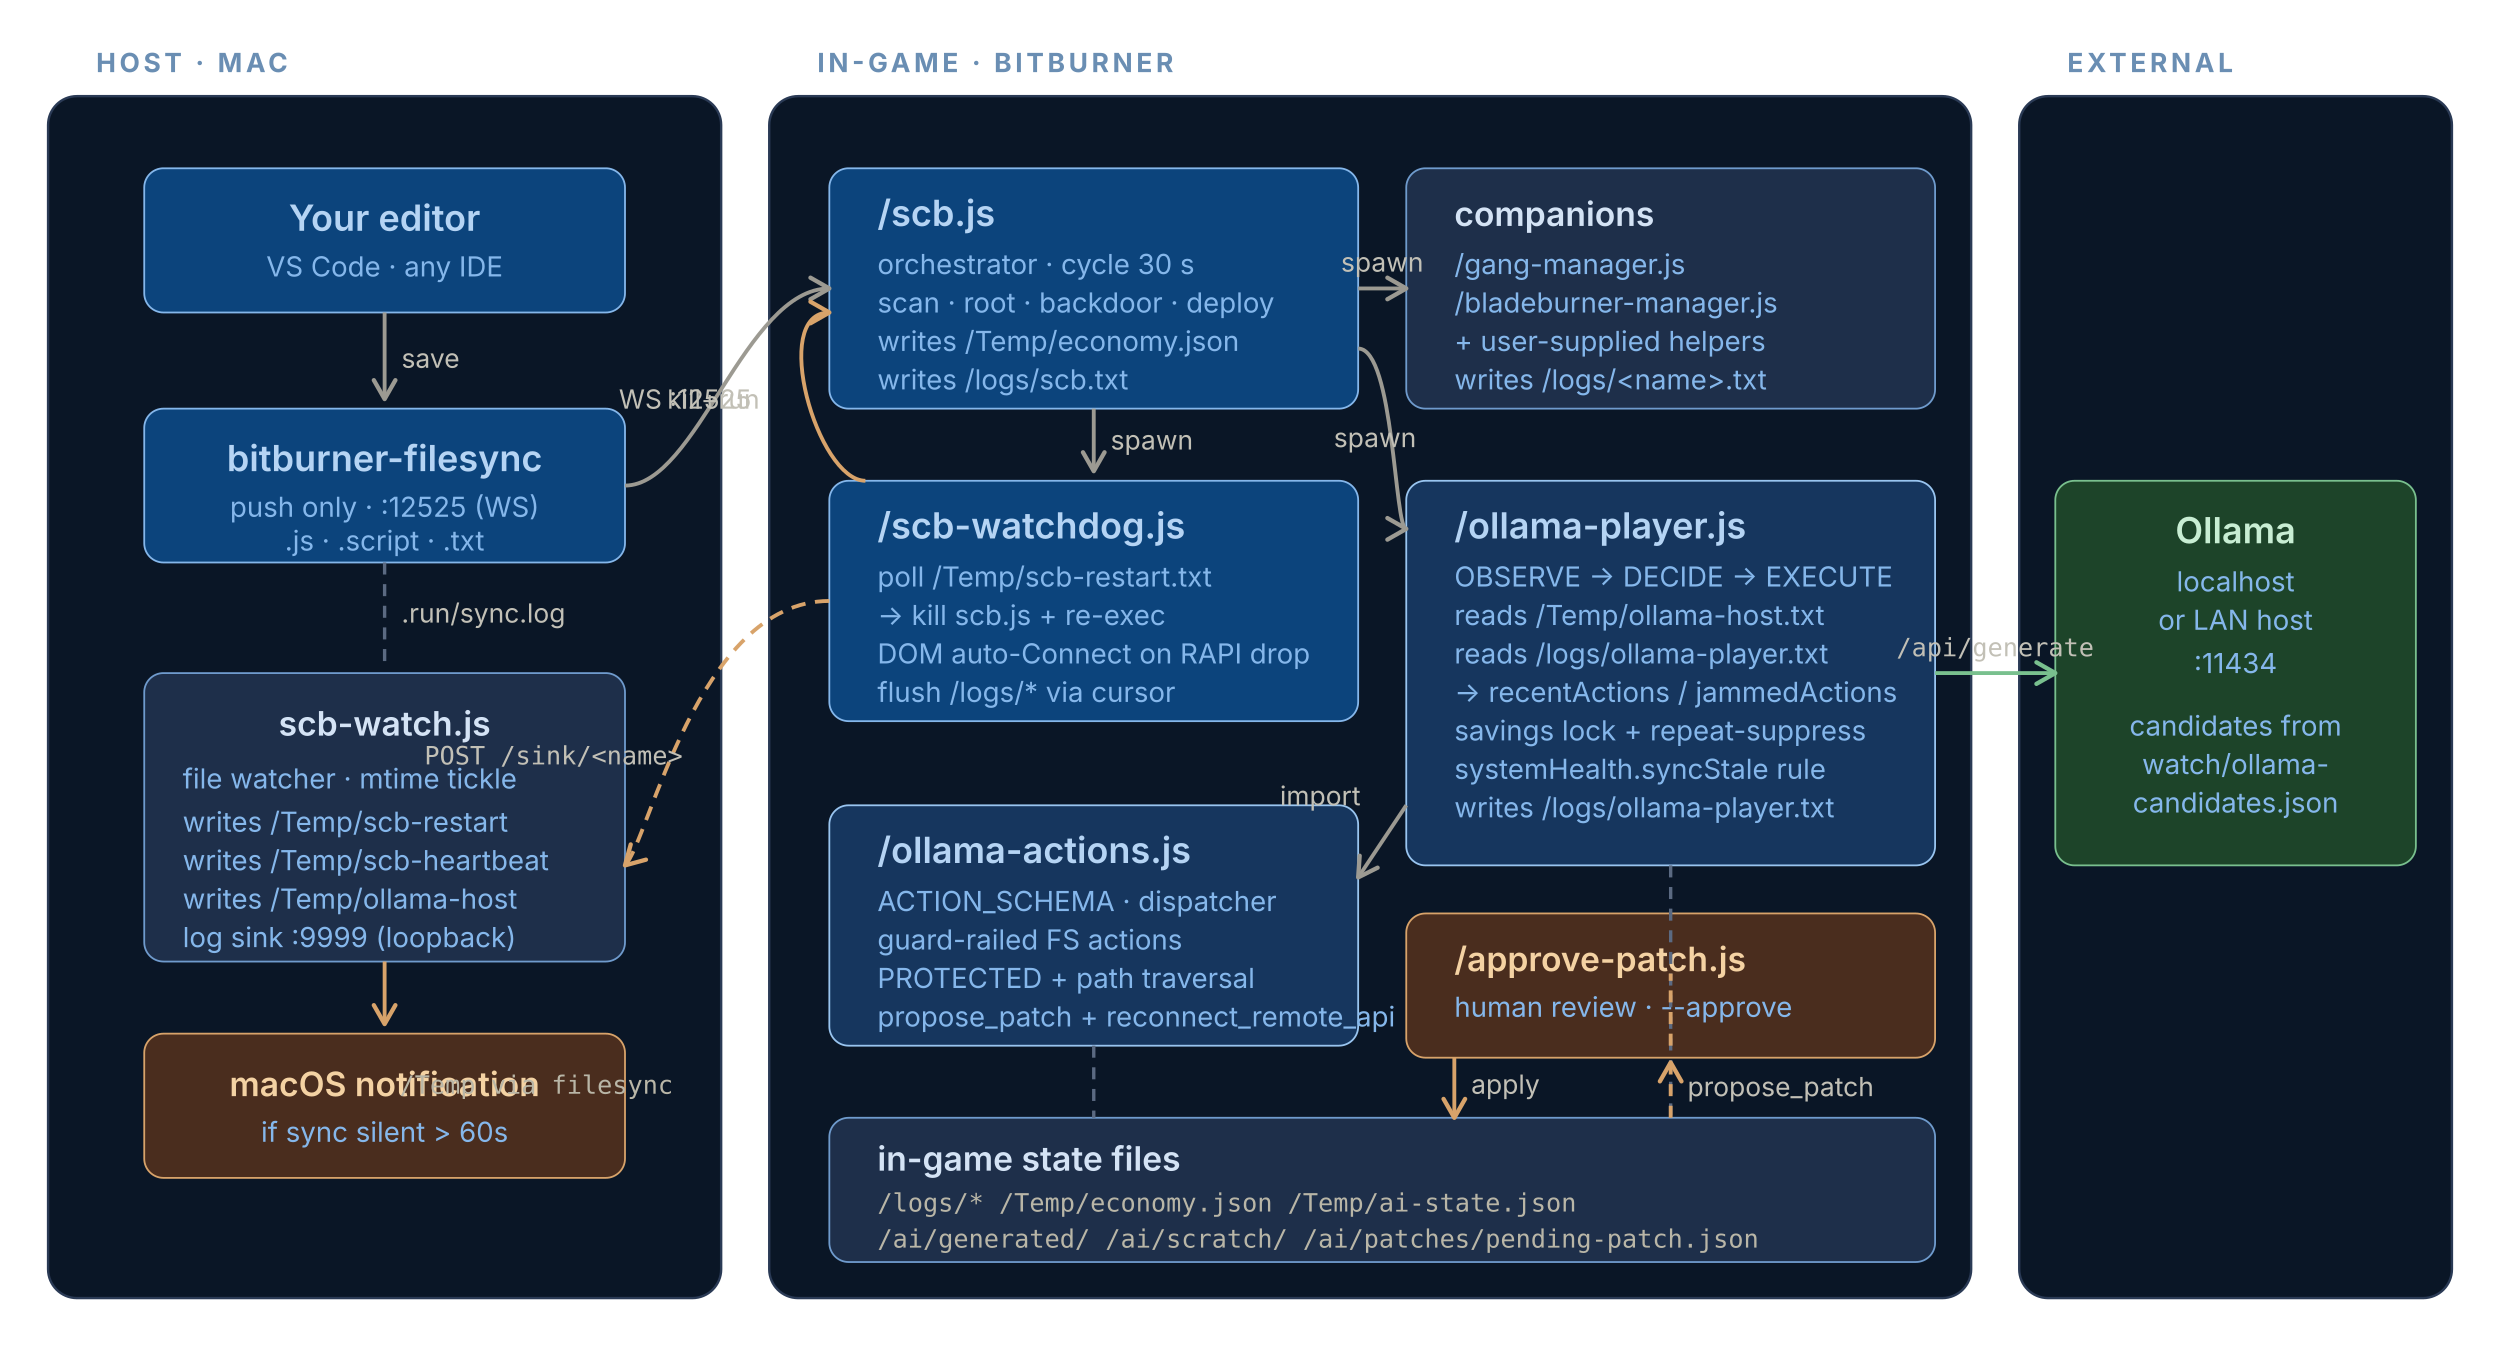
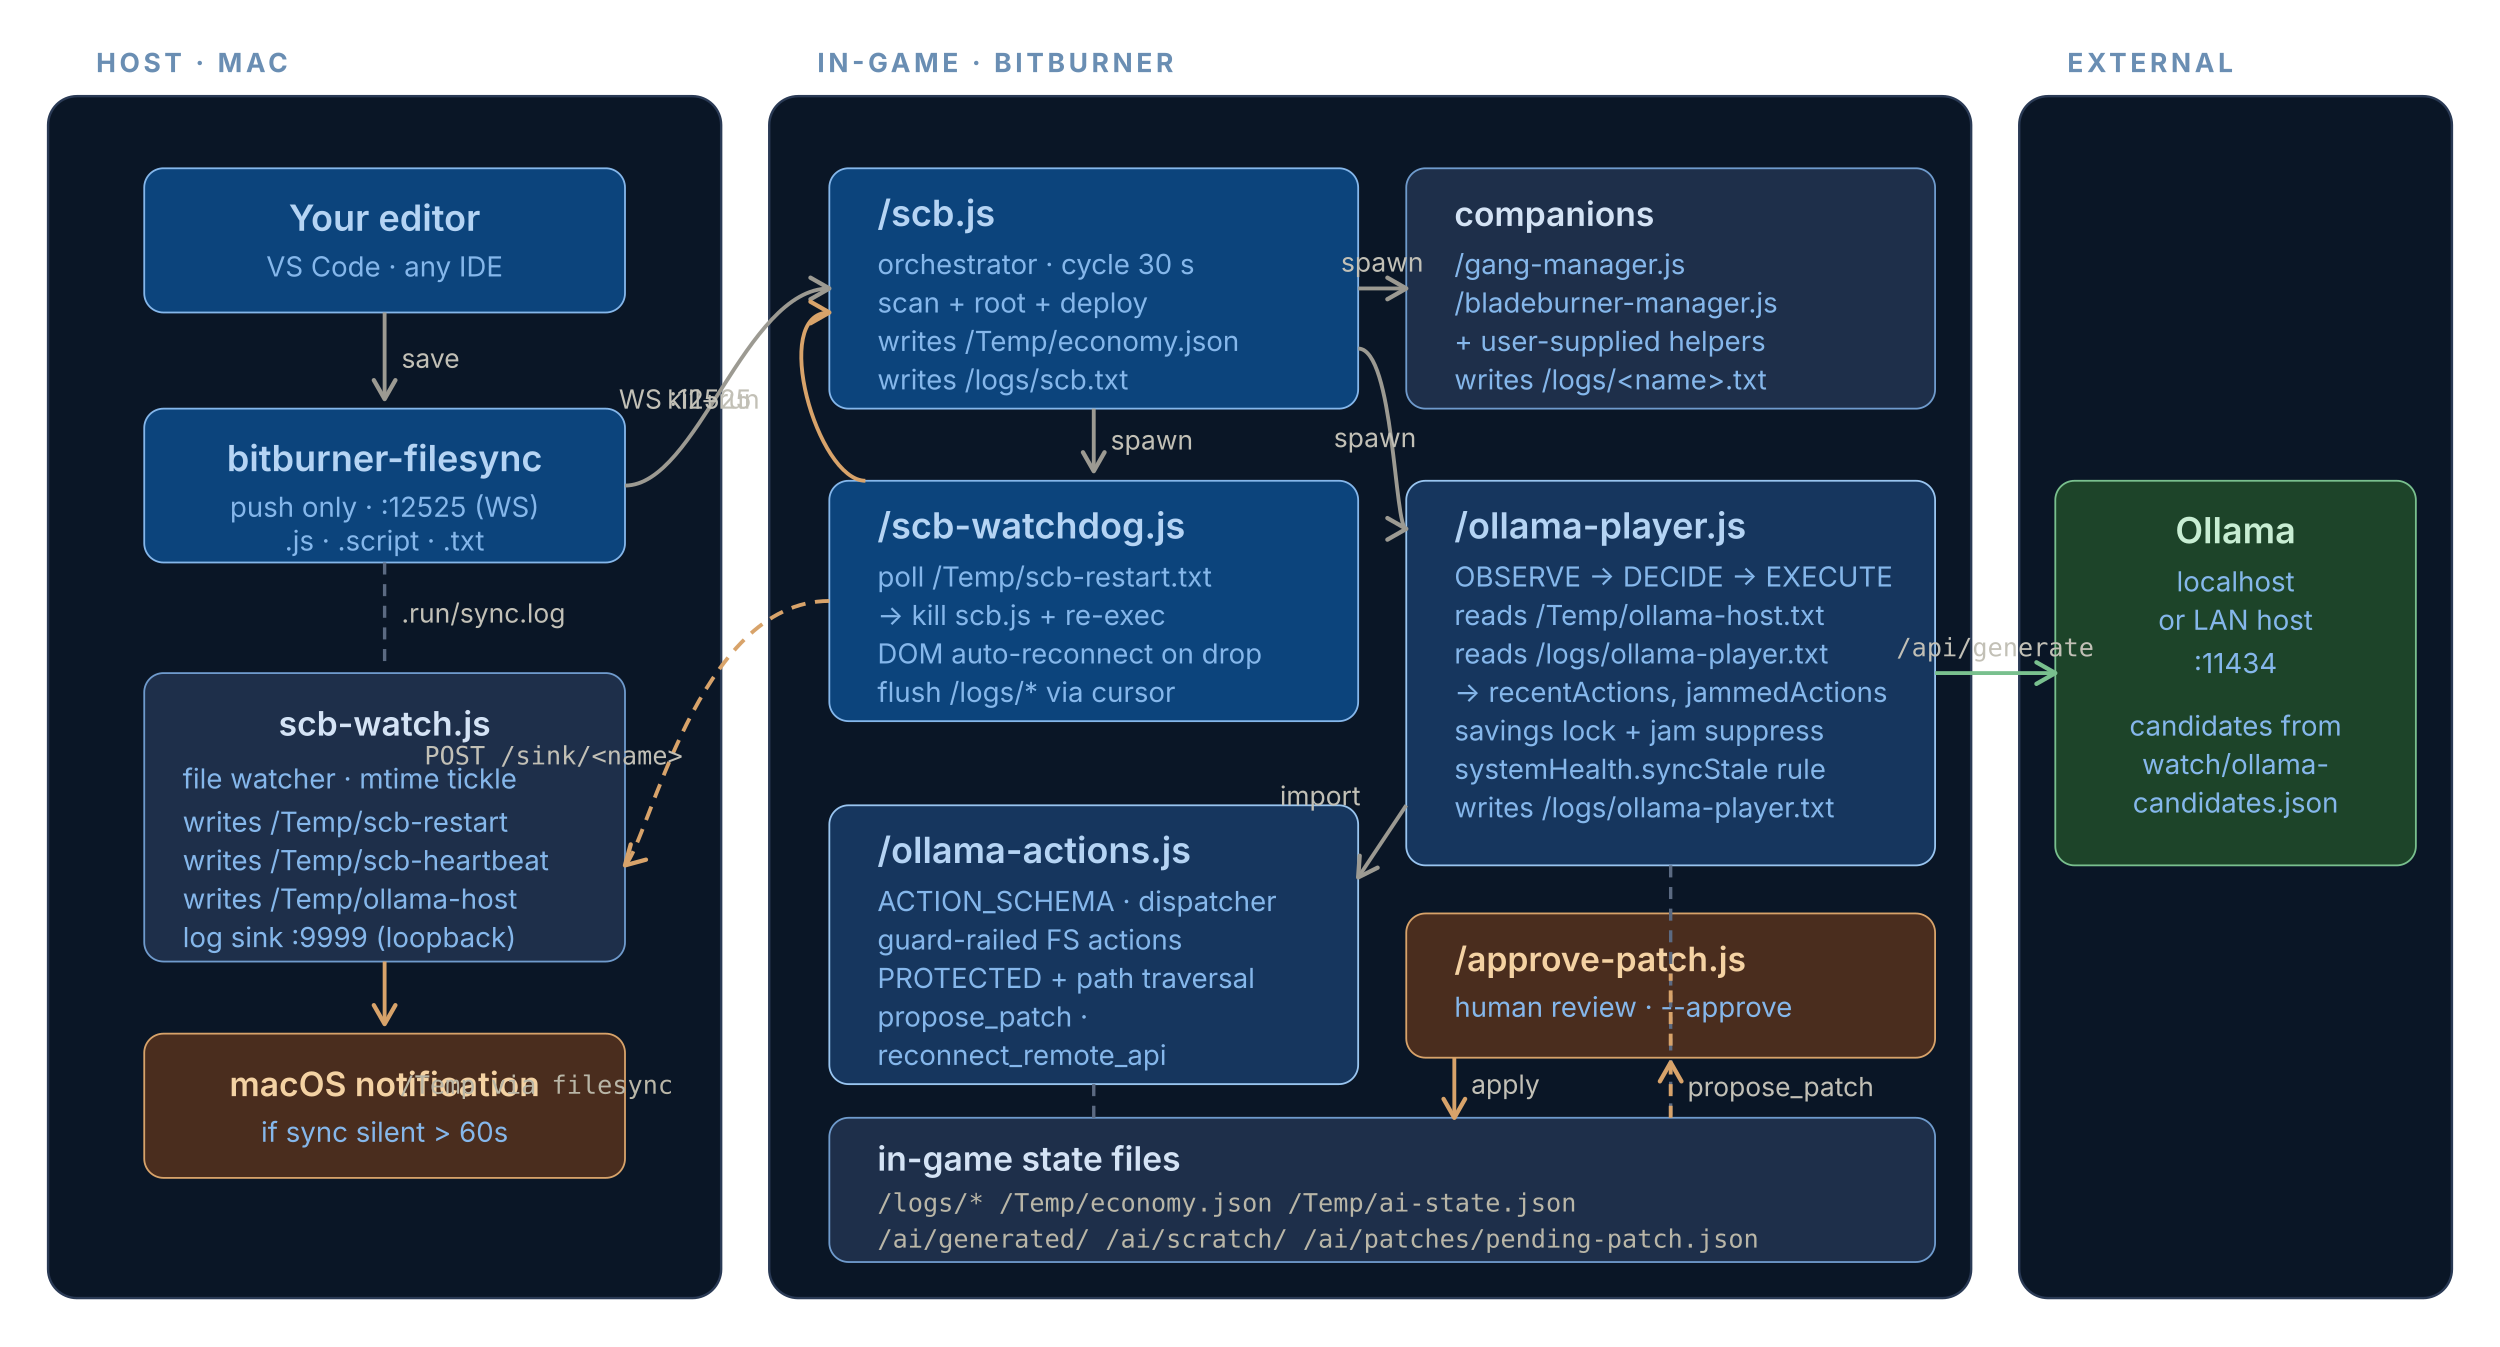
<svg xmlns="http://www.w3.org/2000/svg" width="100%" viewBox="0 0 1040 560" role="img" font-family="Anthropic Sans, -apple-system, system-ui, Segoe UI, sans-serif">
  <defs>
    <marker id="arrow" viewBox="0 0 10 10" refX="9" refY="5" markerWidth="7" markerHeight="7" orient="auto-start-reverse">
      <path d="M2 1 L9 5 L2 9" fill="none" stroke="context-stroke" stroke-width="1.6" stroke-linecap="round" stroke-linejoin="round" />
    </marker>
    <style>
      .col-bg     { fill: #0a1626; stroke: #2a3a55; stroke-width: 1; rx: 12; ry: 12; }
      .col-label  { fill: #6a8eb3; font-size: 11px; font-weight: 700; letter-spacing: 1.5px; }

      .box        { fill: #0c447c; stroke: #85b7eb; stroke-width: 0.75; rx: 8; ry: 8; }
      .box-alt    { fill: #1e2f4a; stroke: #6f9bcd; stroke-width: 0.75; rx: 8; ry: 8; }
      .box-ai     { fill: #16365e; stroke: #99c5f0; stroke-width: 0.75; rx: 8; ry: 8; }
      .box-ollama { fill: #1d4429; stroke: #79c08e; stroke-width: 0.75; rx: 8; ry: 8; }
      .box-human  { fill: #4a2d1e; stroke: #d8a36a; stroke-width: 0.75; rx: 8; ry: 8; }

      .title      { fill: #b5d4f4; font-size: 15px; font-weight: 600; }
      .subtitle   { fill: #85b7eb; font-size: 11.5px; }
      .alt-title  { fill: #d4e3f5; font-size: 14px; font-weight: 600; }
      .ollama-t   { fill: #c8eed3; font-size: 15px; font-weight: 600; }
      .human-t    { fill: #f4d2a3; font-size: 14px; font-weight: 600; }

      .arrow      { fill: none; stroke: #9c9a92; stroke-width: 1.6; }
      .arrow-cool { fill: none; stroke: #79c08e; stroke-width: 1.6; }
      .arrow-warm { fill: none; stroke: #d8a36a; stroke-width: 1.6; }
      .arrow-dim  { fill: none; stroke: #5b6a82; stroke-width: 1.4; stroke-dasharray: 5,4; }

      .arrowlbl   { fill: #c2c0b6; font-size: 11px; }
      .arrowlbl-mono { fill: #c2c0b6; font-size: 10.5px; font-family: monospace; }
      .file       { fill: #b9b6a7; font-size: 10.5px; font-family: monospace; }
    </style>
  </defs>
  <rect class="col-bg" x="20" y="40" width="280" height="500" />
  <rect class="col-bg" x="320" y="40" width="500" height="500" />
  <rect class="col-bg" x="840" y="40" width="180" height="500" />
  <text class="col-label" x="40" y="30">HOST · MAC</text>
  <text class="col-label" x="340" y="30">IN-GAME · BITBURNER</text>
  <text class="col-label" x="860" y="30">EXTERNAL</text>
  <rect class="box" x="60" y="70" width="200" height="60" />
  <text class="title" x="160" y="96" text-anchor="middle">Your editor</text>
  <text class="subtitle" x="160" y="115" text-anchor="middle">VS Code · any IDE</text>
  <rect class="box" x="60" y="170" width="200" height="64" />
  <text class="title" x="160" y="196" text-anchor="middle">bitburner-filesync</text>
  <text class="subtitle" x="160" y="215" text-anchor="middle">push only · :12525 (WS)</text>
  <text class="subtitle" x="160" y="229" text-anchor="middle">.js · .script · .txt</text>
  <rect class="box-alt" x="60" y="280" width="200" height="120" />
  <text class="alt-title" x="160" y="306" text-anchor="middle">scb-watch.js</text>
  <text class="subtitle" x="76" y="328">file watcher · mtime tickle</text>
  <text class="subtitle" x="76" y="346">writes /Temp/scb-restart</text>
  <text class="subtitle" x="76" y="362">writes /Temp/scb-heartbeat</text>
  <text class="subtitle" x="76" y="378">writes /Temp/ollama-host</text>
  <text class="subtitle" x="76" y="394">log sink :9999 (loopback)</text>
  <rect class="box-human" x="60" y="430" width="200" height="60" />
  <text class="human-t" x="160" y="456" text-anchor="middle">macOS notification</text>
  <text class="subtitle" x="160" y="475" text-anchor="middle">if sync silent &gt; 60s</text>
  <line class="arrow" x1="160" y1="130" x2="160" y2="166" marker-end="url(#arrow)" />
  <text class="arrowlbl" x="167" y="153">save</text>
  <line class="arrow-dim" x1="160" y1="234" x2="160" y2="276" />
  <text class="arrowlbl" x="167" y="259">.run/sync.log</text>
  <line class="arrow-warm" x1="160" y1="400" x2="160" y2="426" marker-end="url(#arrow)" />
  <rect class="box" x="345" y="70" width="220" height="100" />
  <text class="title" x="365" y="94">/scb.js</text>
  <text class="subtitle" x="365" y="114">orchestrator · cycle 30 s</text>
-   <text class="subtitle" x="365" y="130">scan · root · backdoor · deploy</text>
+   <text class="subtitle" x="365" y="130">scan + root + deploy</text>
  <text class="subtitle" x="365" y="146">writes /Temp/economy.json</text>
  <text class="subtitle" x="365" y="162">writes /logs/scb.txt</text>
  <rect class="box-alt" x="585" y="70" width="220" height="100" />
  <text class="alt-title" x="605" y="94">companions</text>
  <text class="subtitle" x="605" y="114">/gang-manager.js</text>
  <text class="subtitle" x="605" y="130">/bladeburner-manager.js</text>
  <text class="subtitle" x="605" y="146">+ user-supplied helpers</text>
  <text class="subtitle" x="605" y="162">writes /logs/&lt;name&gt;.txt</text>
  <rect class="box" x="345" y="200" width="220" height="100" />
  <text class="title" x="365" y="224">/scb-watchdog.js</text>
  <text class="subtitle" x="365" y="244">poll /Temp/scb-restart.txt</text>
  <text class="subtitle" x="365" y="260">→ kill scb.js + re-exec</text>
-   <text class="subtitle" x="365" y="276">DOM auto-Connect on RAPI drop</text>
+   <text class="subtitle" x="365" y="276">DOM auto-reconnect on drop</text>
  <text class="subtitle" x="365" y="292">flush /logs/* via cursor</text>
  <rect class="box-ai" x="585" y="200" width="220" height="160" />
  <text class="title" x="605" y="224">/ollama-player.js</text>
  <text class="subtitle" x="605" y="244">OBSERVE → DECIDE → EXECUTE</text>
  <text class="subtitle" x="605" y="260">reads /Temp/ollama-host.txt</text>
  <text class="subtitle" x="605" y="276">reads /logs/ollama-player.txt</text>
-   <text class="subtitle" x="605" y="292">→ recentActions / jammedActions</text>
-   <text class="subtitle" x="605" y="308">savings lock + repeat-suppress</text>
+   <text class="subtitle" x="605" y="292">→ recentActions, jammedActions</text>
+   <text class="subtitle" x="605" y="308">savings lock + jam suppress</text>
  <text class="subtitle" x="605" y="324">systemHealth.syncStale rule</text>
  <text class="subtitle" x="605" y="340">writes /logs/ollama-player.txt</text>
-   <rect class="box-ai" x="345" y="335" width="220" height="100" />
+   <rect class="box-ai" x="345" y="335" width="220" height="116" />
  <text class="title" x="365" y="359">/ollama-actions.js</text>
  <text class="subtitle" x="365" y="379">ACTION_SCHEMA · dispatcher</text>
  <text class="subtitle" x="365" y="395">guard-railed FS actions</text>
  <text class="subtitle" x="365" y="411">PROTECTED + path traversal</text>
-   <text class="subtitle" x="365" y="427">propose_patch + reconnect_remote_api</text>
+   <text class="subtitle" x="365" y="427">propose_patch ·</text>
+   <text class="subtitle" x="365" y="443">reconnect_remote_api</text>
  <rect class="box-alt" x="345" y="465" width="460" height="60" />
  <text class="alt-title" x="365" y="487">in-game state files</text>
  <text class="file" x="365" y="504">/logs/* /Temp/economy.json /Temp/ai-state.json</text>
  <text class="file" x="365" y="519">/ai/generated/  /ai/scratch/  /ai/patches/pending-patch.json</text>
  <rect class="box-human" x="585" y="380" width="220" height="60" />
  <text class="human-t" x="605" y="404">/approve-patch.js</text>
  <text class="subtitle" x="605" y="423">human review · --approve</text>
  <rect class="box-ollama" x="855" y="200" width="150" height="160" />
  <text class="ollama-t" x="930" y="226" text-anchor="middle">Ollama</text>
  <text class="subtitle" x="930" y="246" text-anchor="middle">localhost</text>
  <text class="subtitle" x="930" y="262" text-anchor="middle">or LAN host</text>
  <text class="subtitle" x="930" y="280" text-anchor="middle">:11434</text>
  <text class="subtitle" x="930" y="306" text-anchor="middle">candidates from</text>
  <text class="subtitle" x="930" y="322" text-anchor="middle">watch/ollama-</text>
  <text class="subtitle" x="930" y="338" text-anchor="middle">candidates.json</text>
  <path class="arrow" d="M 260 202 C 290 202, 310 120, 345 120" marker-end="url(#arrow)" fill="none" />
  <text class="arrowlbl" x="285" y="170" text-anchor="middle">WS :12525</text>
  <line class="arrow" x1="565" y1="120" x2="585" y2="120" marker-end="url(#arrow)" />
  <text class="arrowlbl" x="575" y="113" text-anchor="middle">spawn</text>
  <line class="arrow" x1="455" y1="170" x2="455" y2="196" marker-end="url(#arrow)" />
  <text class="arrowlbl" x="462" y="187">spawn</text>
  <path class="arrow-warm" d="M 360 200 C 340 200, 320 130, 345 130" marker-end="url(#arrow)" fill="none" />
  <text class="arrowlbl" x="316" y="170" text-anchor="end">kill+run</text>
  <path class="arrow-warm" d="M 345 250 C 290 250, 270 350, 260 360" marker-end="url(#arrow)" fill="none" stroke-dasharray="6,4" />
  <text class="arrowlbl-mono" x="284" y="318" text-anchor="end">POST /sink/&lt;name&gt;</text>
  <path class="arrow" d="M 565 145 C 580 145, 580 220, 585 220" marker-end="url(#arrow)" fill="none" />
  <text class="arrowlbl" x="572" y="186" text-anchor="middle">spawn</text>
  <line class="arrow" x1="585" y1="335" x2="565" y2="365" marker-end="url(#arrow)" />
  <text class="arrowlbl" x="566" y="335" text-anchor="end">import</text>
  <line class="arrow-cool" x1="805" y1="280" x2="855" y2="280" marker-end="url(#arrow)" />
  <text class="arrowlbl-mono" x="830" y="273" text-anchor="middle">/api/generate</text>
-   <line class="arrow-dim" x1="455" y1="435" x2="455" y2="465" />
+   <line class="arrow-dim" x1="455" y1="451" x2="455" y2="465" />
  <line class="arrow-dim" x1="695" y1="360" x2="695" y2="465" />
  <path class="arrow-warm" d="M 695 435 C 695 415, 695 405, 695 405" stroke-dasharray="5,4" />
  <line class="arrow-warm" x1="695" y1="465" x2="695" y2="442" stroke-dasharray="5,4" marker-end="url(#arrow)" />
  <text class="arrowlbl" x="702" y="456">propose_patch</text>
  <line class="arrow-warm" x1="605" y1="440" x2="605" y2="465" marker-end="url(#arrow)" />
  <text class="arrowlbl" x="612" y="455">apply</text>
  <text class="file" x="280" y="455" text-anchor="end">/Temp via filesync</text>
</svg>
